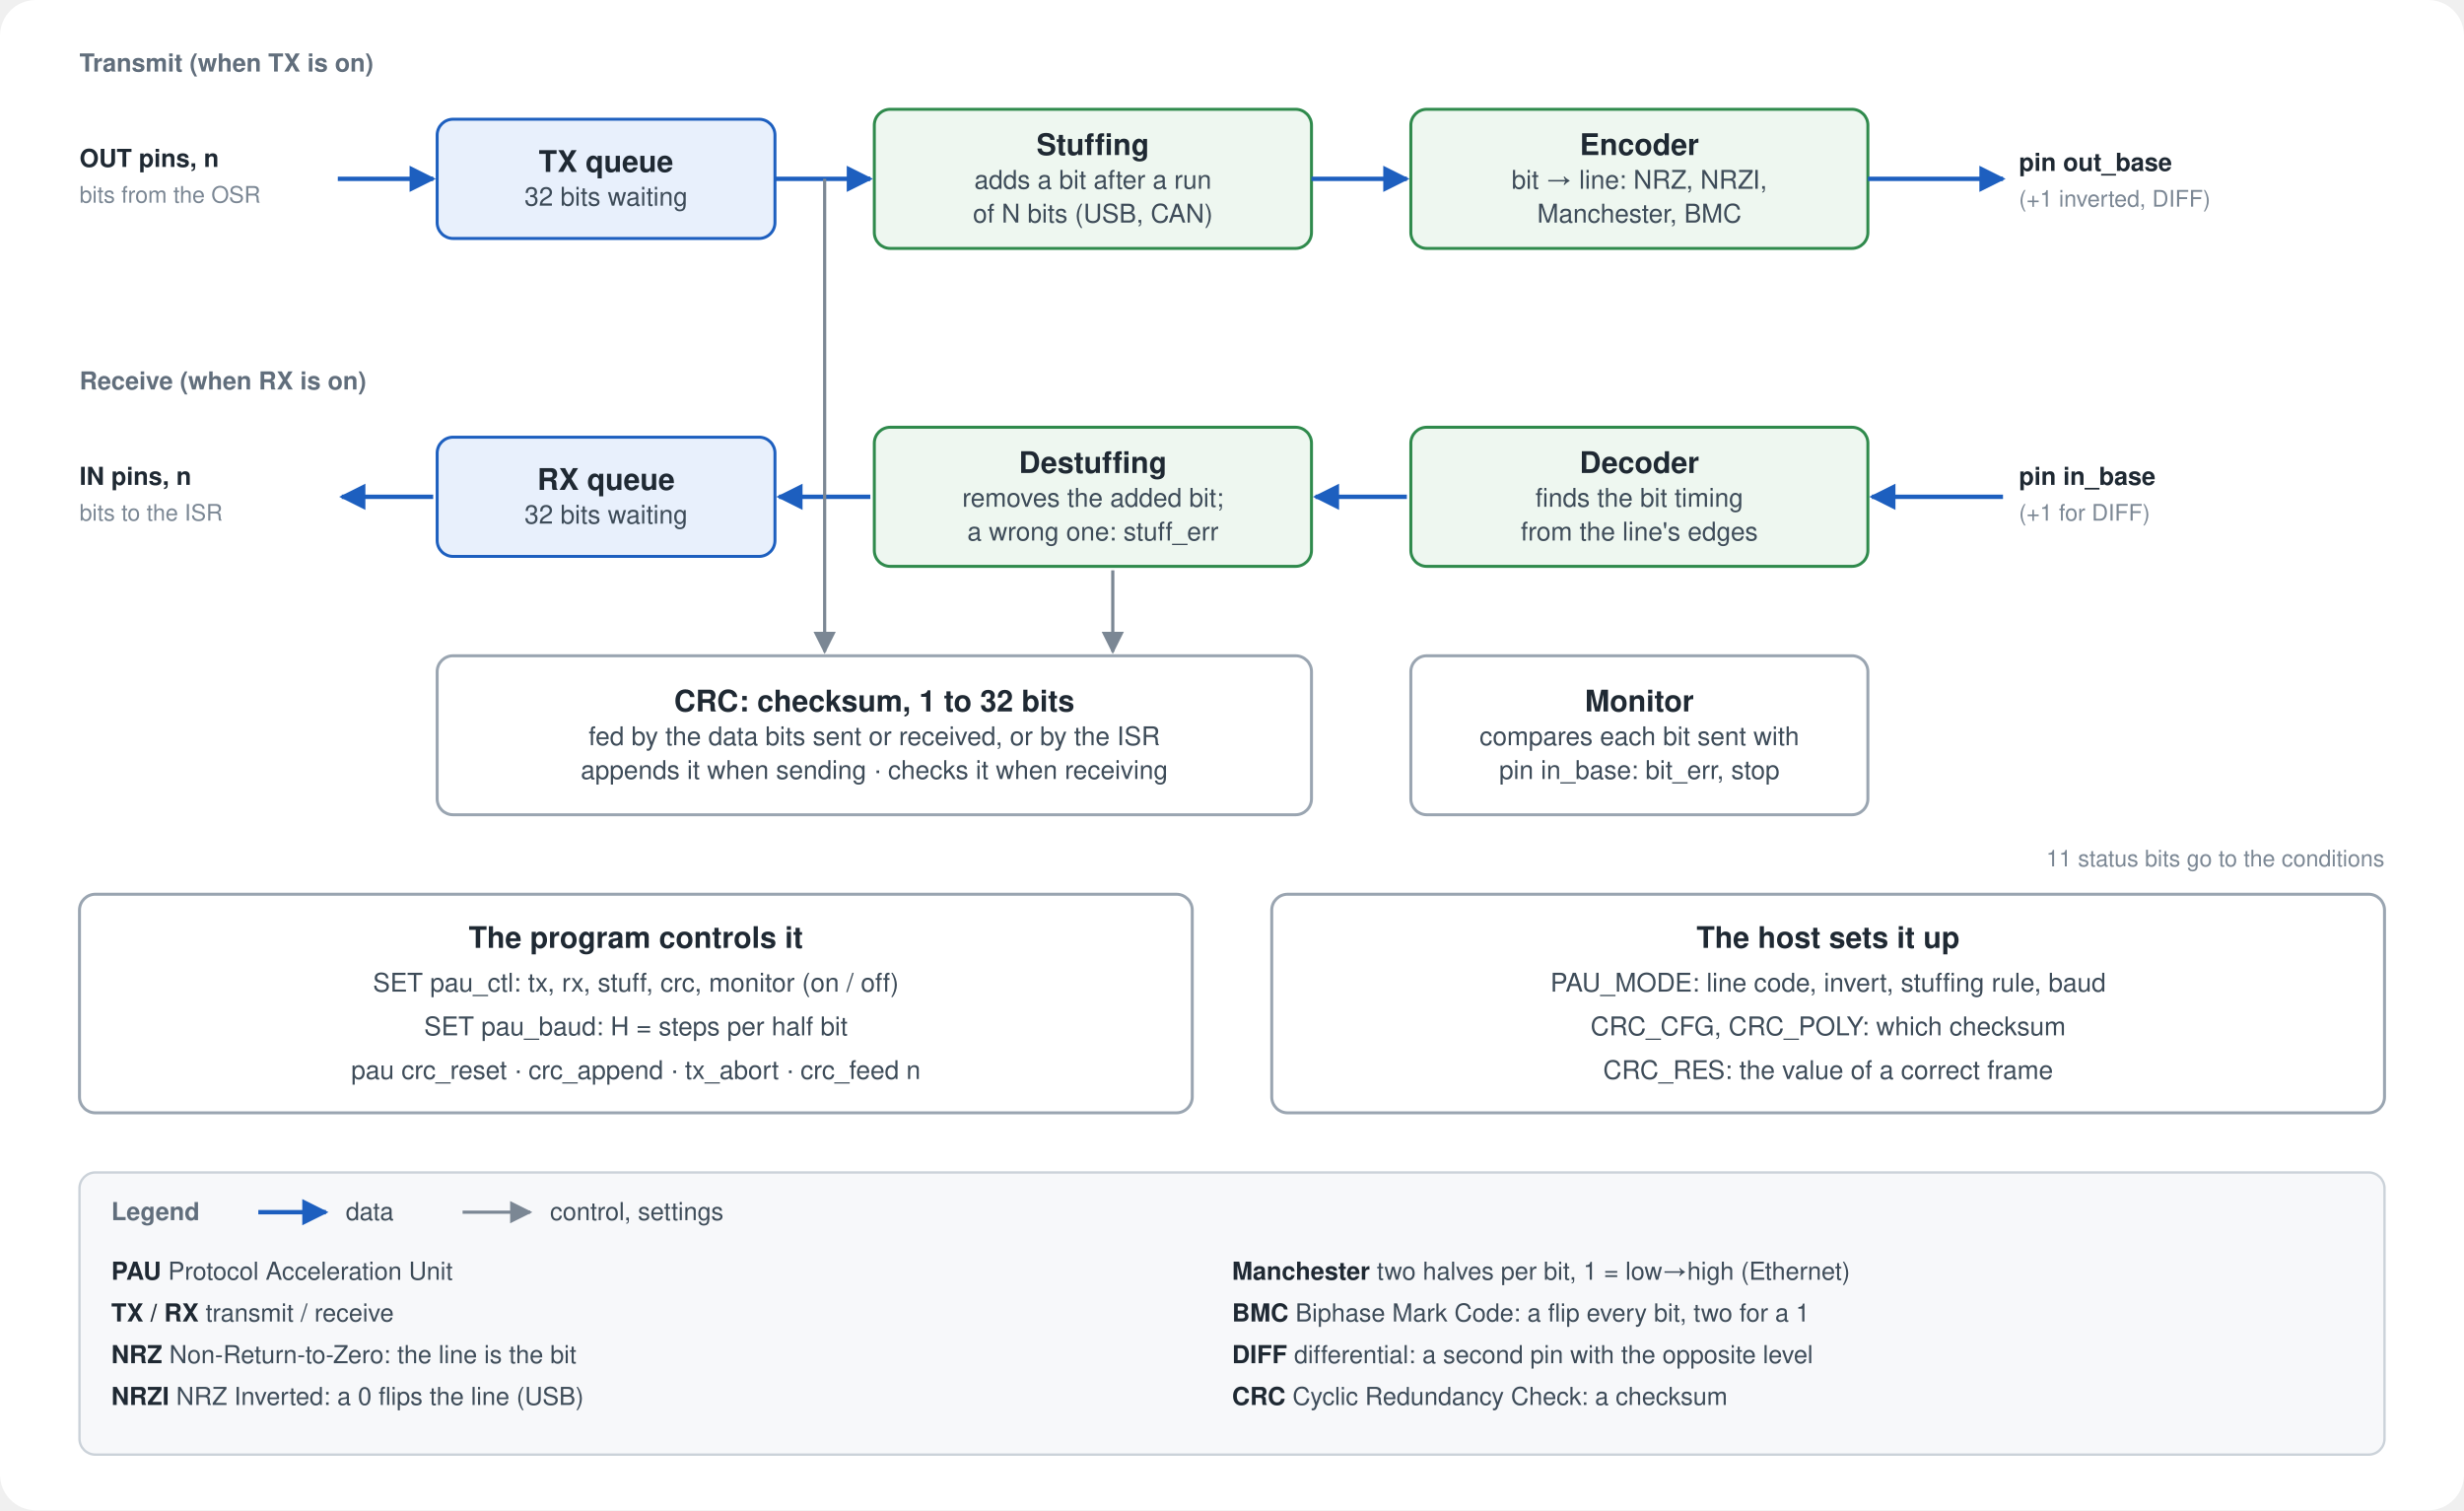
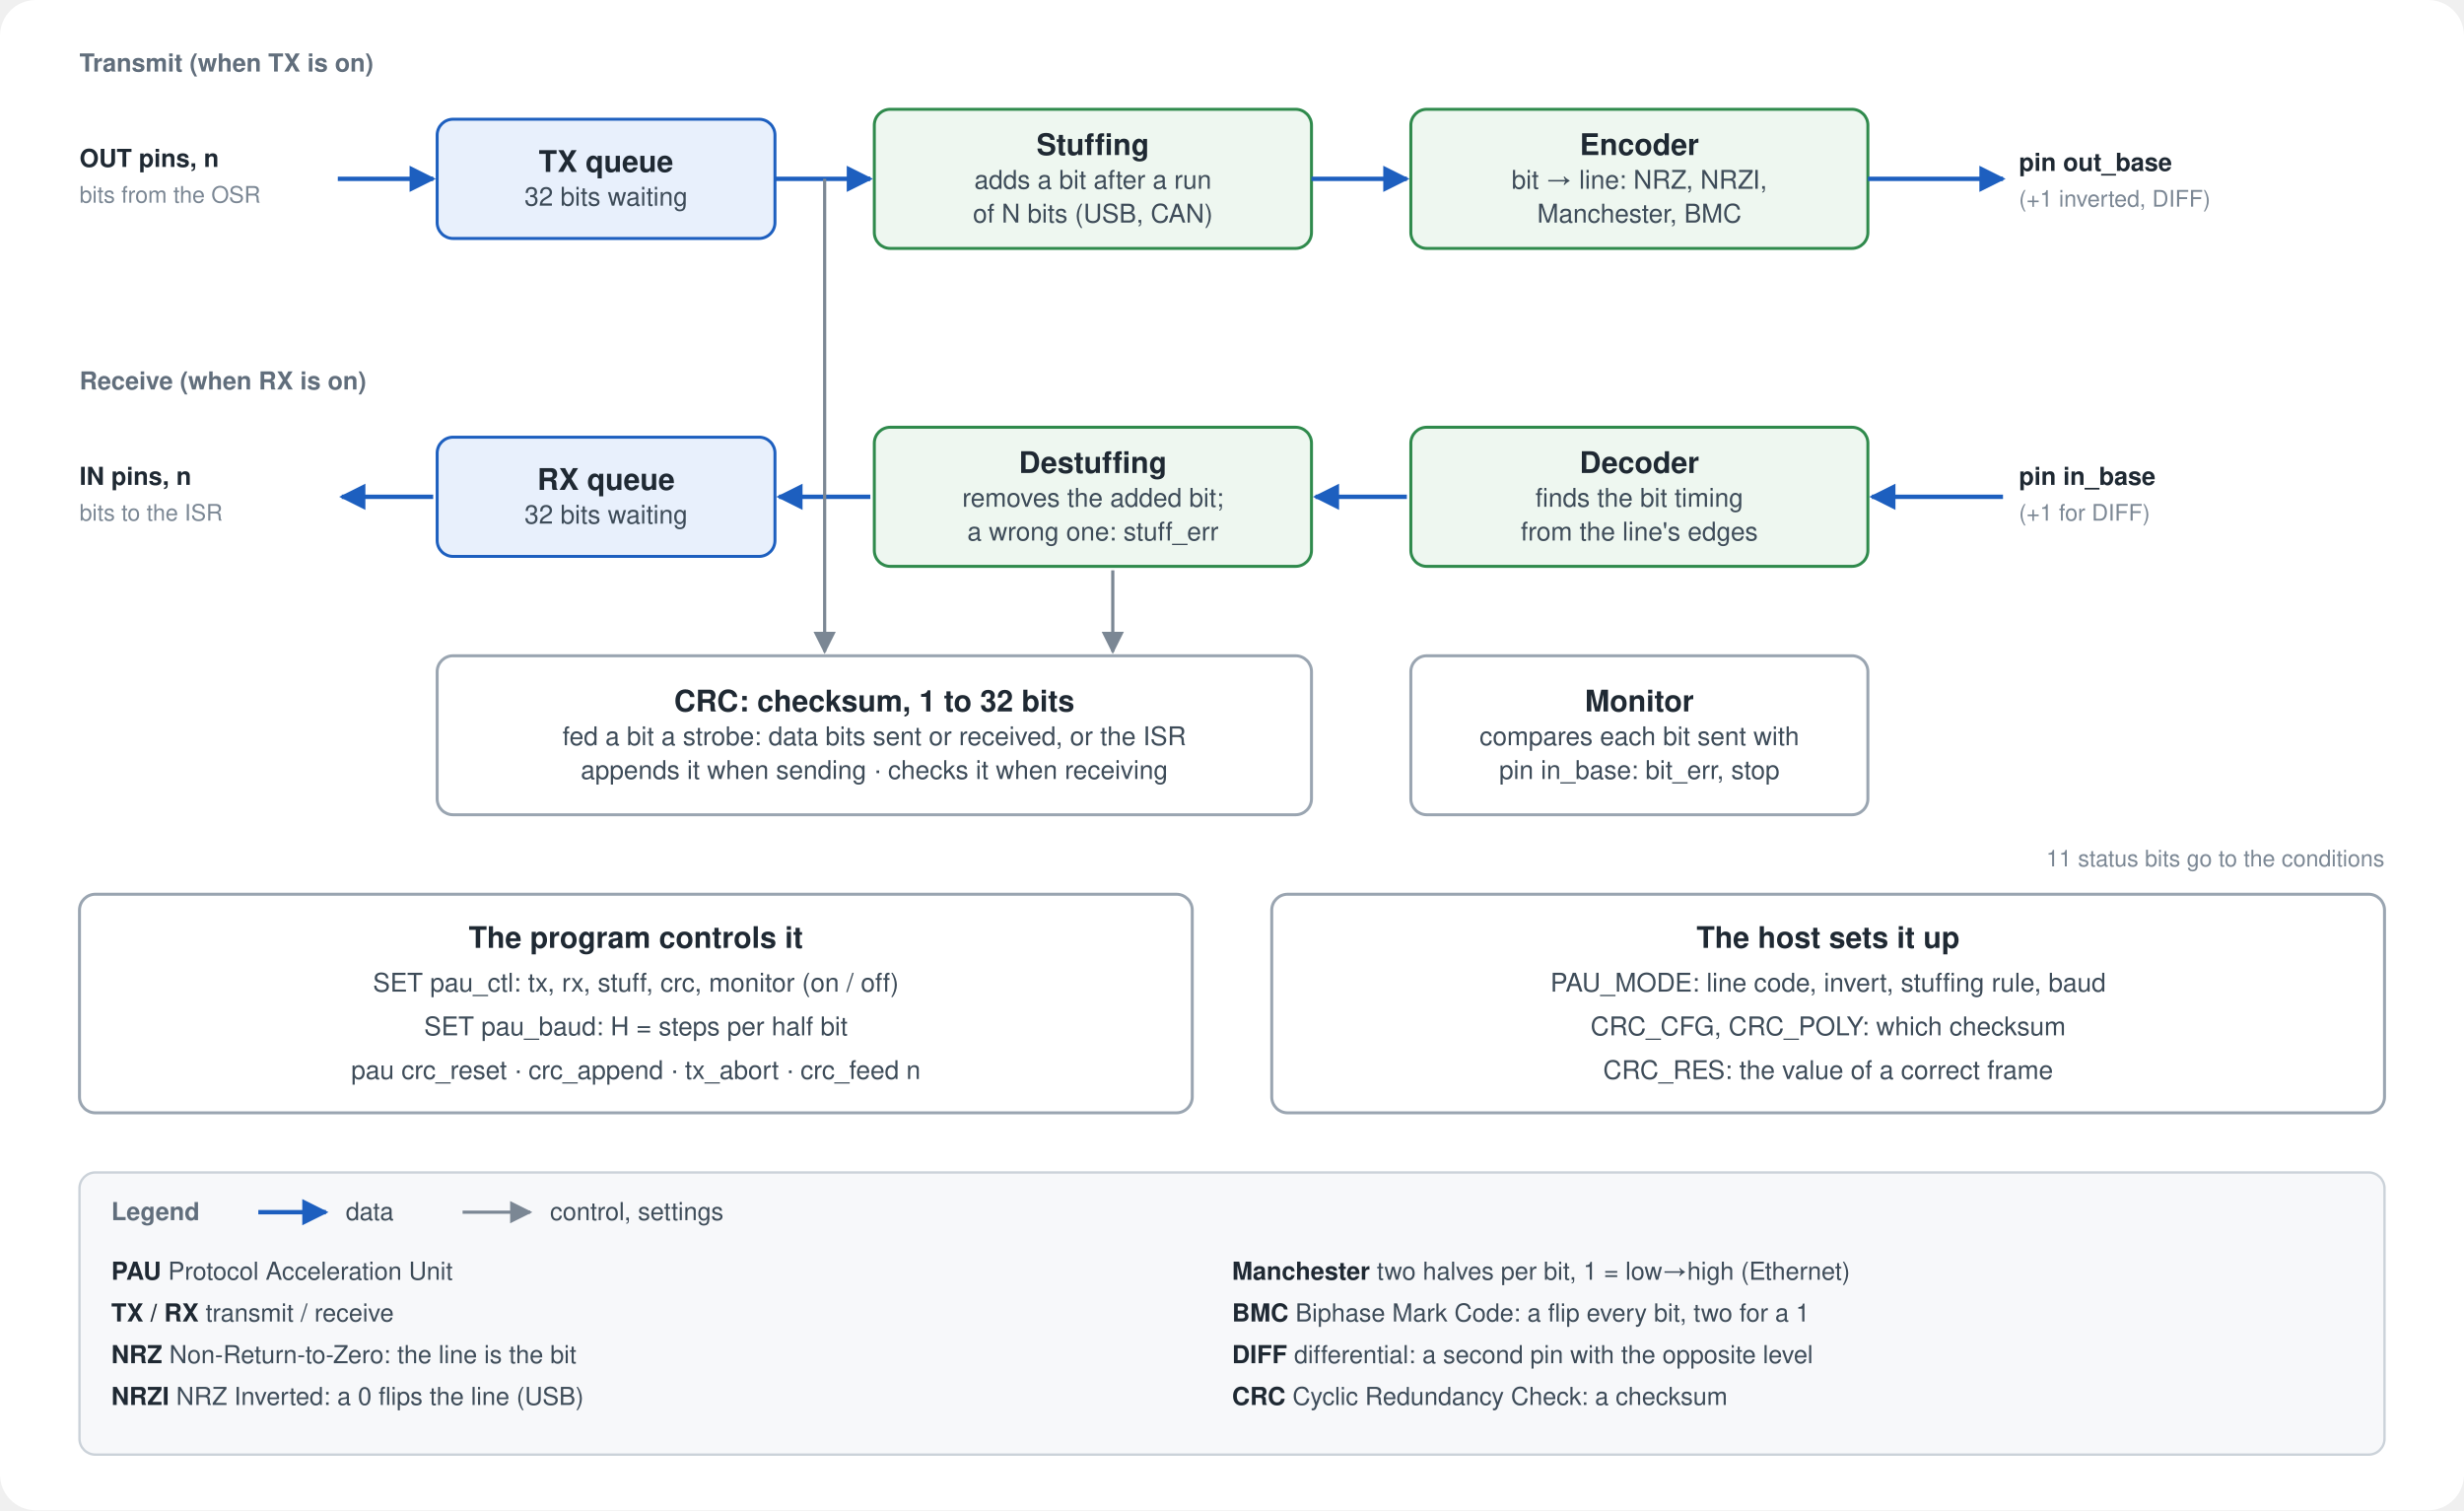
<svg xmlns="http://www.w3.org/2000/svg" viewBox="0 0 1240 760" width="1240" height="760" role="img" aria-labelledby="t d">
  <style>
.bg { fill: #ffffff; }
text { font-family: -apple-system, BlinkMacSystemFont, "Segoe UI", Helvetica, Arial, sans-serif; fill: #1f2933; }
.h { font-size: 15px; font-weight: 700; }
.d { font-size: 13px; fill: #3e4c59; }
.small { font-size: 11.5px; fill: #7b8794; }
.ld { font-size: 12.5px; fill: #1d5fbf; }
.lc { font-size: 12.5px; fill: #52606d; }
.term { font-size: 12.5px; font-weight: 700; fill: #1f2933; }
.def { font-size: 12.5px; fill: #3e4c59; }
.group { font-size: 12.5px; font-weight: 700; fill: #616e7c; }
.chiptitle { font-size: 17px; font-weight: 700; }
.smtitle { font-size: 15px; font-weight: 700; }
.b { fill: #ffffff; stroke: #9aa5b1; stroke-width: 1.5; }
.bar { fill: #f0f2f5; stroke: #9aa5b1; stroke-width: 1.5; }
.chip { fill: #f7f8fa; stroke: #323f4b; stroke-width: 2.5; }
.sm { fill: #ffffff; stroke: #616e7c; stroke-width: 1.8; }
.core { fill: #f7f8fa; stroke: #cbd2d9; stroke-width: 1.2; stroke-dasharray: 5 4; }
.q { fill: #e8f0fc; stroke: #1d5fbf; stroke-width: 1.5; }
.pau { fill: #eef7f0; stroke: #2f8a4c; stroke-width: 1.5; }
.sel { fill: #fff8e6; stroke: #b7791f; stroke-width: 1.5; }
.legend { fill: #f7f8fa; stroke: #cbd2d9; stroke-width: 1.2; }
.data { fill: none; stroke: #1d5fbf; stroke-width: 2.2; }
.ctl { fill: none; stroke: #7b8794; stroke-width: 1.6; }
.dash { fill: none; stroke: #1d5fbf; stroke-width: 1.8; stroke-dasharray: 6 5; }
.ah-data, .ah-dash { fill: #1d5fbf; }
.ah-ctl { fill: #7b8794; }
.cell { fill: #ffffff; stroke: #b7791f; stroke-width: 1.3; }
</style>
  <defs>
    <marker id="data" viewBox="0 0 10 10" refX="9" refY="5" markerWidth="6" markerHeight="6" orient="auto">
      <path d="M0,0 L10,5 L0,10 z" class="ah-data" />
    </marker>
    <marker id="datas" viewBox="0 0 10 10" refX="1" refY="5" markerWidth="6" markerHeight="6" orient="auto">
      <path d="M10,0 L0,5 L10,10 z" class="ah-data" />
    </marker>
    <marker id="ctl" viewBox="0 0 10 10" refX="9" refY="5" markerWidth="7" markerHeight="7" orient="auto">
      <path d="M0,0 L10,5 L0,10 z" class="ah-ctl" />
    </marker>
    <marker id="ctls" viewBox="0 0 10 10" refX="1" refY="5" markerWidth="7" markerHeight="7" orient="auto">
      <path d="M10,0 L0,5 L10,10 z" class="ah-ctl" />
    </marker>
    <marker id="dash" viewBox="0 0 10 10" refX="9" refY="5" markerWidth="6" markerHeight="6" orient="auto">
      <path d="M0,0 L10,5 L0,10 z" class="ah-dash" />
    </marker>
    <marker id="dashs" viewBox="0 0 10 10" refX="1" refY="5" markerWidth="6" markerHeight="6" orient="auto">
      <path d="M10,0 L0,5 L10,10 z" class="ah-dash" />
    </marker>
  </defs>
  <rect x="0" y="0" width="1240" height="760" rx="18" class="bg" />
  <text x="40" y="36" class="group" text-anchor="start">Transmit (when TX is on)</text>
  <text x="40" y="84" class="term" text-anchor="start">OUT pins, n</text>
  <text x="40" y="102" class="small" text-anchor="start">bits from the OSR</text>
  <polyline points="170,90 218,90" class="data" marker-end="url(#data)" />
  <rect x="220" y="60" width="170" height="60" rx="8" class="q" />
  <text x="305.0" y="86.5" class="h" text-anchor="middle">TX queue</text>
  <text x="305.0" y="103.5" class="d" text-anchor="middle">32 bits waiting</text>
  <polyline points="390,90 438,90" class="data" marker-end="url(#data)" />
  <rect x="440" y="55" width="220" height="70" rx="8" class="pau" />
  <text x="550.0" y="78.0" class="h" text-anchor="middle">Stuffing</text>
  <text x="550.0" y="95.0" class="d" text-anchor="middle">adds a bit after a run</text>
  <text x="550.0" y="112.0" class="d" text-anchor="middle">of N bits (USB, CAN)</text>
  <polyline points="660,90 708,90" class="data" marker-end="url(#data)" />
  <rect x="710" y="55" width="230" height="70" rx="8" class="pau" />
  <text x="825.0" y="78.0" class="h" text-anchor="middle">Encoder</text>
  <text x="825.0" y="95.0" class="d" text-anchor="middle">bit → line: NRZ, NRZI,</text>
  <text x="825.0" y="112.0" class="d" text-anchor="middle">Manchester, BMC</text>
  <polyline points="940,90 1008,90" class="data" marker-end="url(#data)" />
  <text x="1016" y="86" class="term" text-anchor="start">pin out_base</text>
  <text x="1016" y="104" class="small" text-anchor="start">(+1 inverted, DIFF)</text>
  <text x="40" y="196" class="group" text-anchor="start">Receive (when RX is on)</text>
  <text x="1016" y="244" class="term" text-anchor="start">pin in_base</text>
  <text x="1016" y="262" class="small" text-anchor="start">(+1 for DIFF)</text>
  <polyline points="1008,250 942,250" class="data" marker-end="url(#data)" />
  <rect x="710" y="215" width="230" height="70" rx="8" class="pau" />
  <text x="825.0" y="238.0" class="h" text-anchor="middle">Decoder</text>
  <text x="825.0" y="255.0" class="d" text-anchor="middle">finds the bit timing</text>
  <text x="825.0" y="272.0" class="d" text-anchor="middle">from the line's edges</text>
  <polyline points="708,250 662,250" class="data" marker-end="url(#data)" />
  <rect x="440" y="215" width="220" height="70" rx="8" class="pau" />
  <text x="550.0" y="238.0" class="h" text-anchor="middle">Destuffing</text>
  <text x="550.0" y="255.0" class="d" text-anchor="middle">removes the added bit;</text>
  <text x="550.0" y="272.0" class="d" text-anchor="middle">a wrong one: stuff_err</text>
  <polyline points="438,250 392,250" class="data" marker-end="url(#data)" />
  <rect x="220" y="220" width="170" height="60" rx="8" class="q" />
  <text x="305.0" y="246.5" class="h" text-anchor="middle">RX queue</text>
  <text x="305.0" y="263.5" class="d" text-anchor="middle">32 bits waiting</text>
  <polyline points="218,250 172,250" class="data" marker-end="url(#data)" />
  <text x="40" y="244" class="term" text-anchor="start">IN pins, n</text>
  <text x="40" y="262" class="small" text-anchor="start">bits to the ISR</text>
  <rect x="220" y="330" width="440" height="80" rx="8" class="b" />
  <text x="440.0" y="358.0" class="h" text-anchor="middle">CRC: checksum, 1 to 32 bits</text>
-   <text x="440.0" y="375.0" class="d" text-anchor="middle">fed by the data bits sent or received, or by the ISR</text>
+   <text x="440.0" y="375.0" class="d" text-anchor="middle">fed a bit a strobe: data bits sent or received, or the ISR</text>
  <text x="440.0" y="392.0" class="d" text-anchor="middle">appends it when sending · checks it when receiving</text>
  <polyline points="415,90 415,328" class="ctl" marker-end="url(#ctl)" />
  <polyline points="560,287 560,328" class="ctl" marker-end="url(#ctl)" />
  <rect x="710" y="330" width="230" height="80" rx="8" class="b" />
  <text x="825.0" y="358.0" class="h" text-anchor="middle">Monitor</text>
  <text x="825.0" y="375.0" class="d" text-anchor="middle">compares each bit sent with</text>
  <text x="825.0" y="392.0" class="d" text-anchor="middle">pin in_base: bit_err, stop</text>
  <rect x="40" y="450" width="560" height="110" rx="8" class="b" />
  <text x="320.0" y="477.0" class="h" text-anchor="middle">The program controls it</text>
  <text x="320.0" y="499.0" class="d" text-anchor="middle">SET pau_ctl: tx, rx, stuff, crc, monitor (on / off)</text>
  <text x="320.0" y="521.0" class="d" text-anchor="middle">SET pau_baud: H = steps per half bit</text>
  <text x="320.0" y="543.0" class="d" text-anchor="middle">pau crc_reset · crc_append · tx_abort · crc_feed n</text>
  <rect x="640" y="450" width="560" height="110" rx="8" class="b" />
  <text x="920.0" y="477.0" class="h" text-anchor="middle">The host sets it up</text>
  <text x="920.0" y="499.0" class="d" text-anchor="middle">PAU_MODE: line code, invert, stuffing rule, baud</text>
  <text x="920.0" y="521.0" class="d" text-anchor="middle">CRC_CFG, CRC_POLY: which checksum</text>
  <text x="920.0" y="543.0" class="d" text-anchor="middle">CRC_RES: the value of a correct frame</text>
  <text x="1200" y="436" class="small" text-anchor="end">11 status bits go to the conditions</text>
  <rect x="40" y="590" width="1160" height="142" rx="8" class="legend" />
  <text x="56" y="614" class="group" text-anchor="start">Legend</text>
  <polyline points="130,610 164,610" class="data" marker-end="url(#data)" />
  <text x="174" y="614" class="def" text-anchor="start">data</text>
  <polyline points="232.8,610 266.8,610" class="ctl" marker-end="url(#ctl)" />
  <text x="276.8" y="614" class="def" text-anchor="start">control, settings</text>
  <text x="56.0" y="644" class="def">
    <tspan class="term">PAU</tspan>  Protocol Acceleration Unit</text>
  <text x="56.0" y="665" class="def">
    <tspan class="term">TX / RX</tspan>  transmit / receive</text>
  <text x="56.0" y="686" class="def">
    <tspan class="term">NRZ</tspan>  Non-Return-to-Zero: the line is the bit</text>
  <text x="56.0" y="707" class="def">
    <tspan class="term">NRZI</tspan>  NRZ Inverted: a 0 flips the line (USB)</text>
  <text x="620.0" y="644" class="def">
    <tspan class="term">Manchester</tspan>  two halves per bit, 1 = low→high (Ethernet)</text>
  <text x="620.0" y="665" class="def">
    <tspan class="term">BMC</tspan>  Biphase Mark Code: a flip every bit, two for a 1</text>
  <text x="620.0" y="686" class="def">
    <tspan class="term">DIFF</tspan>  differential: a second pin with the opposite level</text>
  <text x="620.0" y="707" class="def">
    <tspan class="term">CRC</tspan>  Cyclic Redundancy Check: a checksum</text>
</svg>
